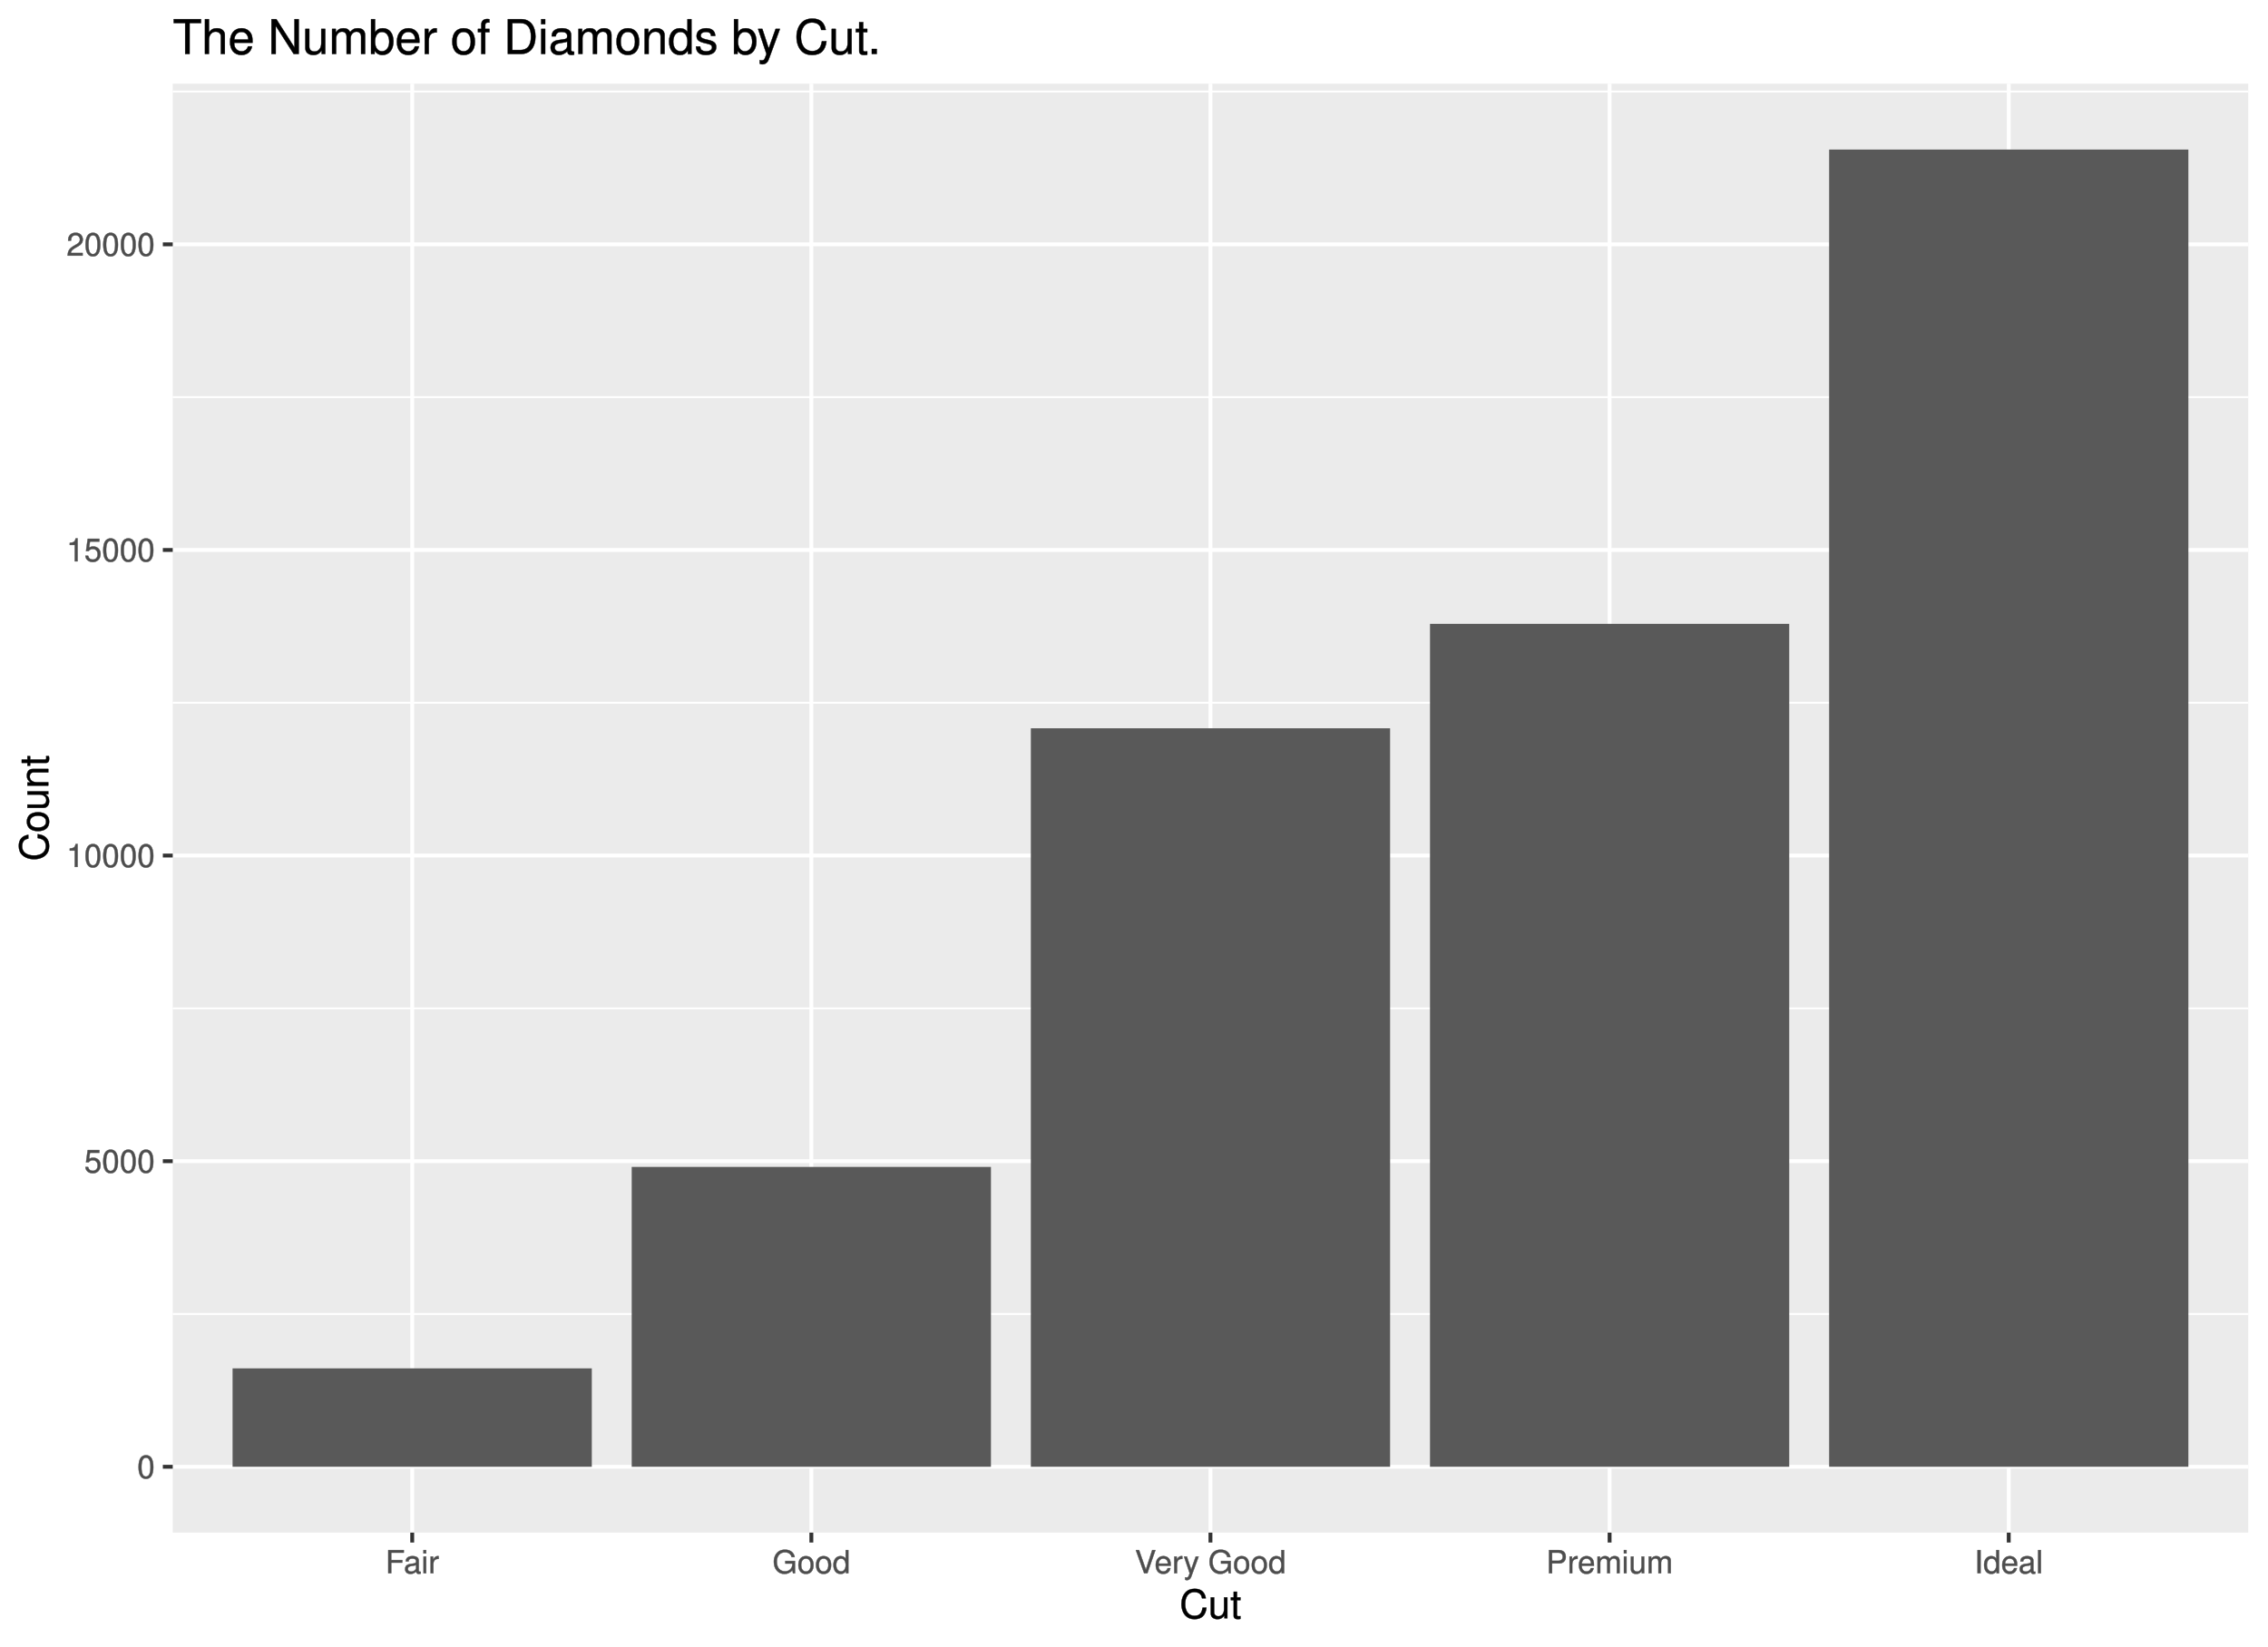
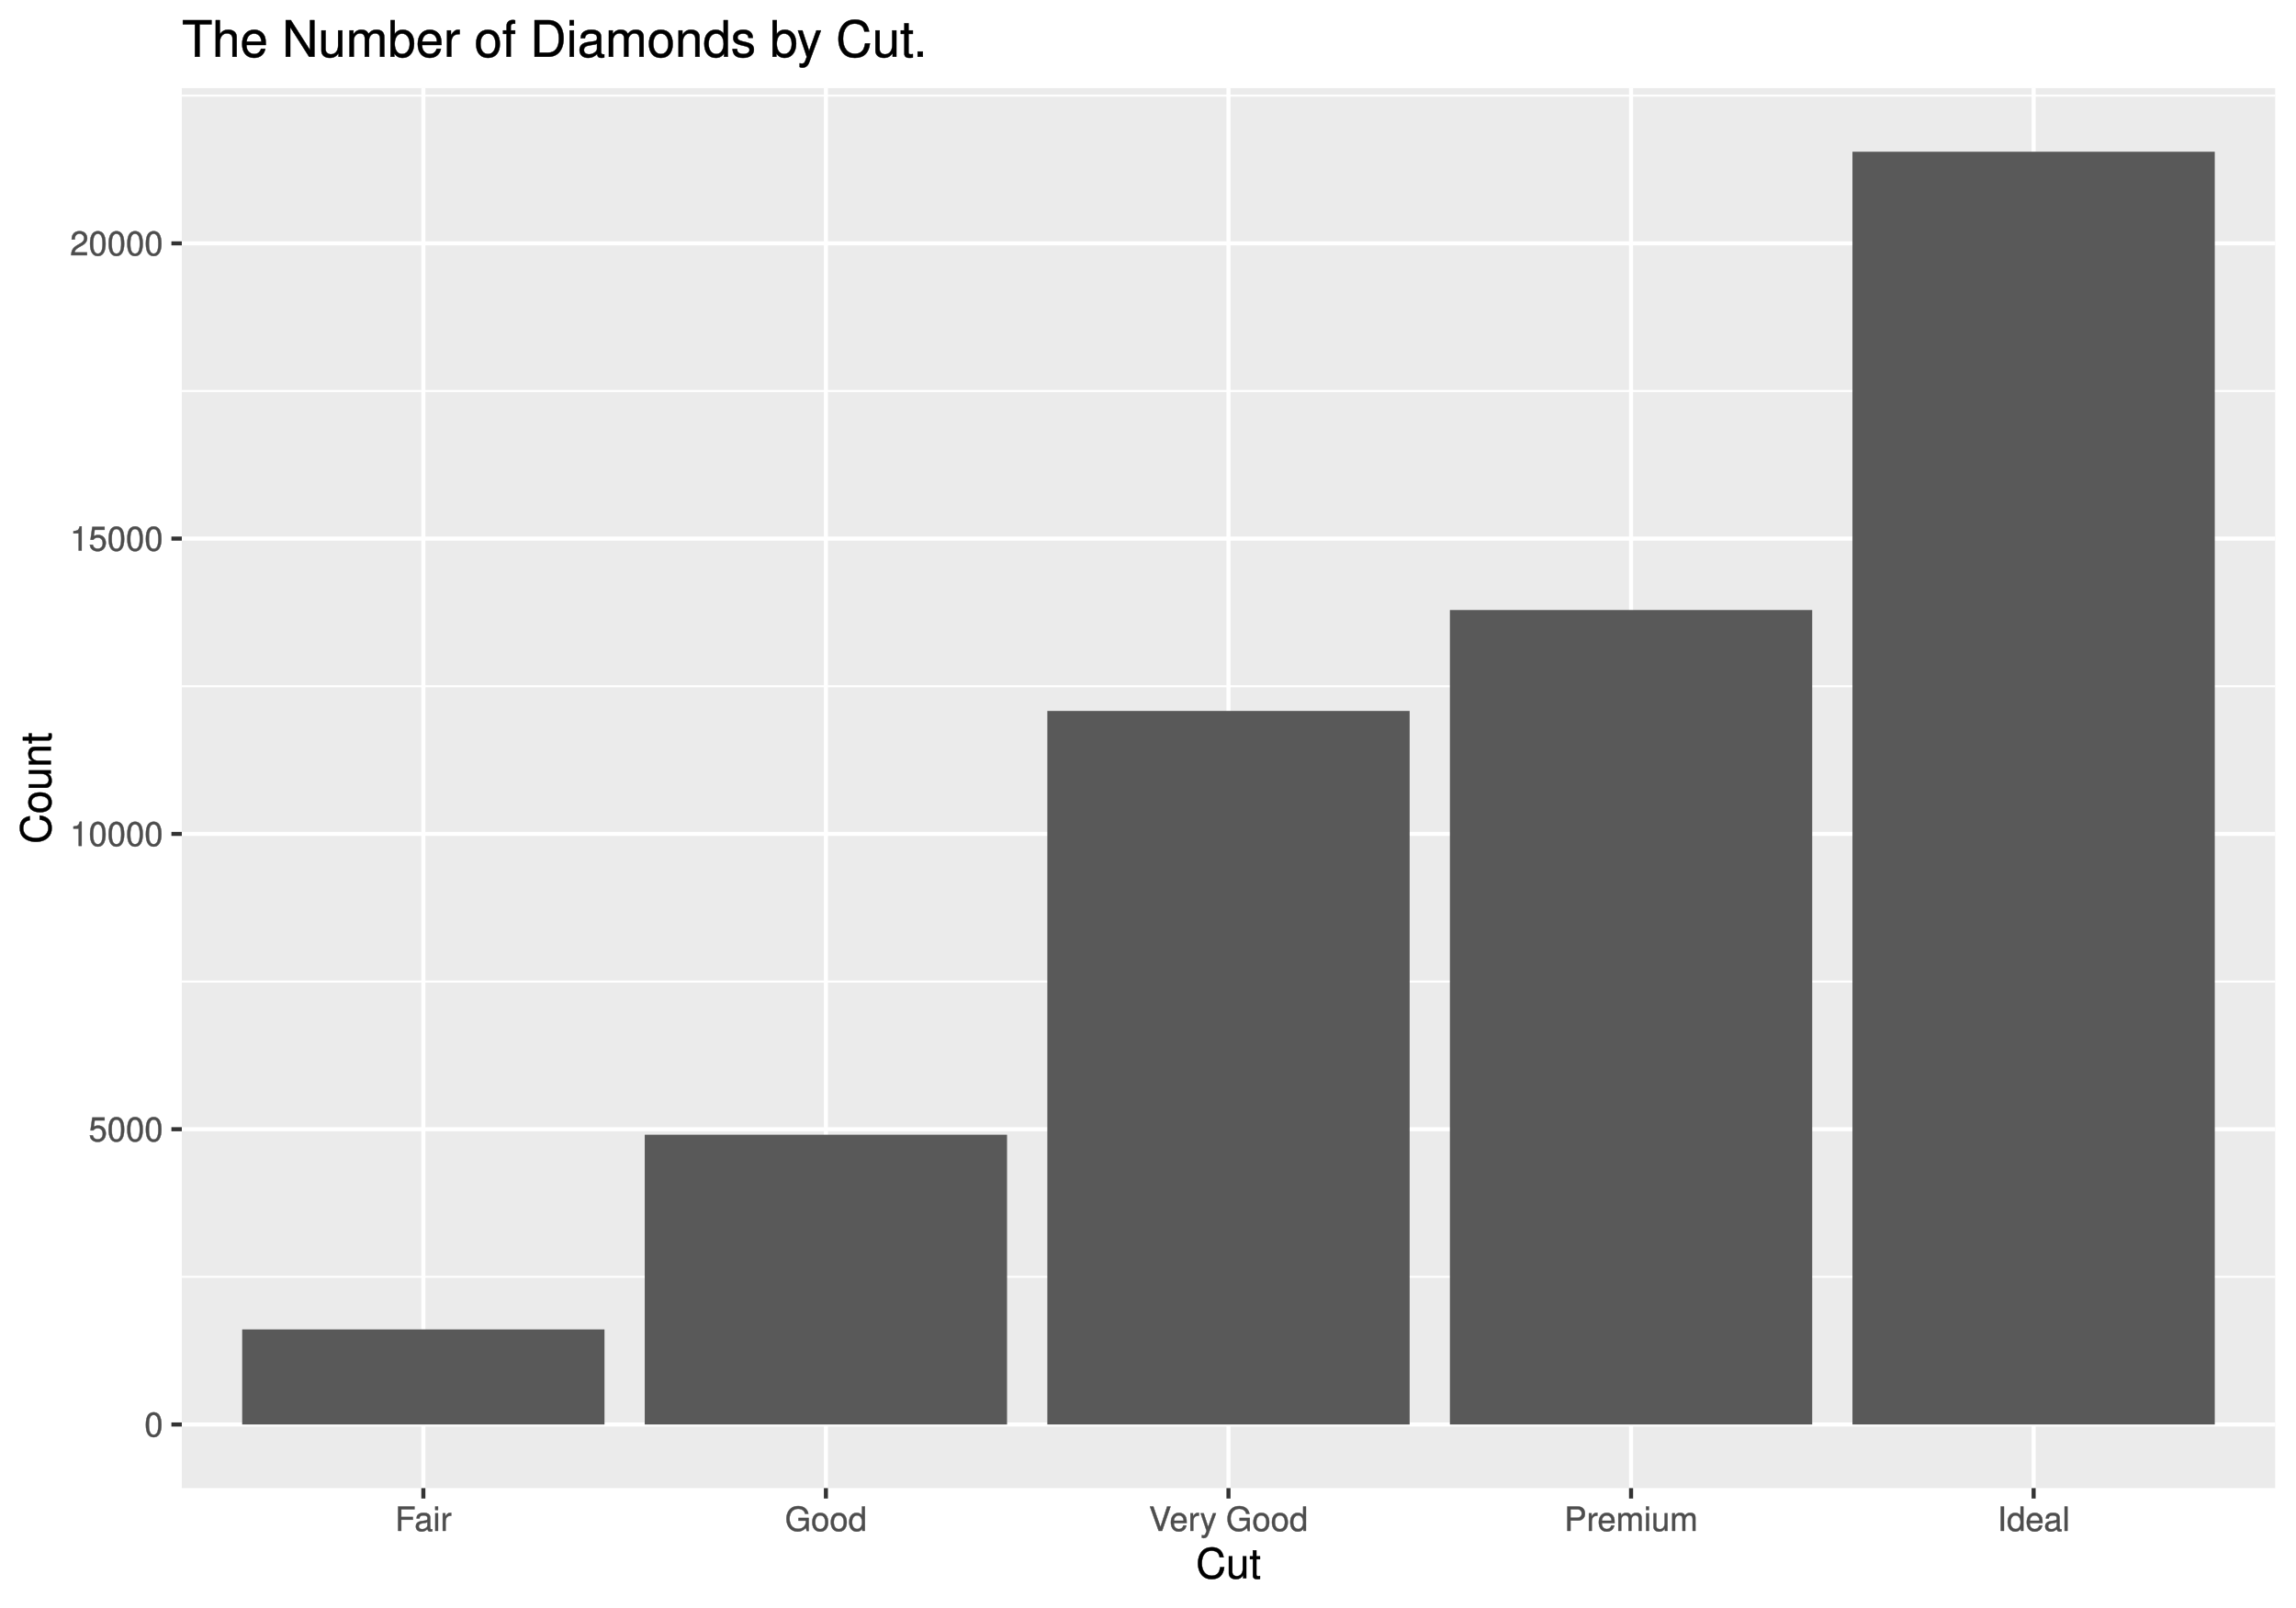
- <svg xmlns="http://www.w3.org/2000/svg" width="628px" height="456px" viewBox="0 0 628 456" version="1.1">
-   <g transform="translate(0, 456) scale(1, -1)">
+ <svg xmlns="http://www.w3.org/2000/svg" width="604px" height="423px" viewBox="0 0 604 423" version="1.1">
+   <g transform="translate(0, 423) scale(1, -1)">
    <g id="gridSVG" fill="rgb(255,255,255)" stroke="rgb(0,0,0)" stroke-dasharray="none" stroke-width="0.75" font-size="12" font-family="Helvetica, Arial, FreeSans, Liberation Sans, Nimbus Sans L, sans-serif" opacity="1" stroke-linecap="round" stroke-linejoin="round" stroke-miterlimit="10" stroke-opacity="1" fill-opacity="1" font-weight="normal" font-style="normal">
      <g id="layout.1">
        <g id="layout.2">
          <defs>
            <clipPath id="layout::background.1-9-12-1.1.clipPath">
-               <rect x="0" y="0" width="628" height="456" fill="none" stroke="none" />
+               <rect x="0" y="0" width="604" height="423" fill="none" stroke="none" />
            </clipPath>
          </defs>
          <g id="layout::background.1-9-12-1.1" clip-path="url(#layout::background.1-9-12-1.1.clipPath)">
            <g id="background.1-9-12-1.1">
-               <g id="plot.background..rect.50.1">
-                 <rect id="plot.background..rect.50.1.1" x="0" y="0" width="628" height="456" transform="" stroke-width="1.07" stroke="rgb(255,255,255)" fill="rgb(255,255,255)" stroke-dasharray="none" stroke-opacity="1" fill-opacity="1" />
+               <g id="plot.background..rect.126.1">
+                 <rect id="plot.background..rect.126.1.1" x="0" y="0" width="604" height="423" transform="" stroke-width="1.07" stroke="rgb(255,255,255)" fill="rgb(255,255,255)" stroke-dasharray="none" stroke-opacity="1" fill-opacity="1" />
              </g>
            </g>
          </g>
          <defs>
            <clipPath id="layout::panel.7-5-7-5.1.clipPath">
-               <rect x="47.83" y="31.5" width="574.69" height="401.33" fill="none" stroke="none" />
+               <rect x="47.83" y="31.5" width="550.69" height="368.33" fill="none" stroke="none" />
            </clipPath>
          </defs>
          <g id="layout::panel.7-5-7-5.1" clip-path="url(#layout::panel.7-5-7-5.1.clipPath)">
            <g id="panel.7-5-7-5.1">
-               <g id="panel-1.gTree.25.1">
-                 <g id="grill.gTree.23.1">
-                   <g id="panel.background..rect.16.1">
-                     <rect id="panel.background..rect.16.1.1" x="47.83" y="31.5" width="574.69" height="401.33" transform="" stroke-width="1.07" stroke="none" fill="rgb(235,235,235)" stroke-dasharray="none" stroke-opacity="0" fill-opacity="1" />
-                   </g>
-                   <g id="panel.grid.minor.y..polyline.18.1">
-                     <polyline id="panel.grid.minor.y..polyline.18.1.1" points="47.83,92.06 622.52,92.06" stroke="rgb(255,255,255)" fill="none" stroke-width="0.53" stroke-dasharray="none" stroke-linecap="butt" stroke-opacity="1" fill-opacity="1" />
-                     <polyline id="panel.grid.minor.y..polyline.18.1.2" points="47.83,176.71 622.52,176.71" stroke="rgb(255,255,255)" fill="none" stroke-width="0.53" stroke-dasharray="none" stroke-linecap="butt" stroke-opacity="1" fill-opacity="1" />
-                     <polyline id="panel.grid.minor.y..polyline.18.1.3" points="47.83,261.35 622.52,261.35" stroke="rgb(255,255,255)" fill="none" stroke-width="0.53" stroke-dasharray="none" stroke-linecap="butt" stroke-opacity="1" fill-opacity="1" />
-                     <polyline id="panel.grid.minor.y..polyline.18.1.4" points="47.83,346 622.52,346" stroke="rgb(255,255,255)" fill="none" stroke-width="0.53" stroke-dasharray="none" stroke-linecap="butt" stroke-opacity="1" fill-opacity="1" />
-                     <polyline id="panel.grid.minor.y..polyline.18.1.5" points="47.83,430.65 622.52,430.65" stroke="rgb(255,255,255)" fill="none" stroke-width="0.53" stroke-dasharray="none" stroke-linecap="butt" stroke-opacity="1" fill-opacity="1" />
-                   </g>
-                   <g id="panel.grid.major.y..polyline.20.1">
-                     <polyline id="panel.grid.major.y..polyline.20.1.1" points="47.83,49.74 622.52,49.74" stroke="rgb(255,255,255)" fill="none" stroke-width="1.07" stroke-dasharray="none" stroke-linecap="butt" stroke-opacity="1" fill-opacity="1" />
-                     <polyline id="panel.grid.major.y..polyline.20.1.2" points="47.83,134.38 622.52,134.38" stroke="rgb(255,255,255)" fill="none" stroke-width="1.07" stroke-dasharray="none" stroke-linecap="butt" stroke-opacity="1" fill-opacity="1" />
-                     <polyline id="panel.grid.major.y..polyline.20.1.3" points="47.83,219.03 622.52,219.03" stroke="rgb(255,255,255)" fill="none" stroke-width="1.07" stroke-dasharray="none" stroke-linecap="butt" stroke-opacity="1" fill-opacity="1" />
-                     <polyline id="panel.grid.major.y..polyline.20.1.4" points="47.83,303.68 622.52,303.68" stroke="rgb(255,255,255)" fill="none" stroke-width="1.07" stroke-dasharray="none" stroke-linecap="butt" stroke-opacity="1" fill-opacity="1" />
-                     <polyline id="panel.grid.major.y..polyline.20.1.5" points="47.83,388.32 622.52,388.32" stroke="rgb(255,255,255)" fill="none" stroke-width="1.07" stroke-dasharray="none" stroke-linecap="butt" stroke-opacity="1" fill-opacity="1" />
-                   </g>
-                   <g id="panel.grid.major.x..polyline.22.1">
-                     <polyline id="panel.grid.major.x..polyline.22.1.1" points="114.14,31.5 114.14,432.82" stroke="rgb(255,255,255)" fill="none" stroke-width="1.07" stroke-dasharray="none" stroke-linecap="butt" stroke-opacity="1" fill-opacity="1" />
-                     <polyline id="panel.grid.major.x..polyline.22.1.2" points="224.66,31.5 224.66,432.82" stroke="rgb(255,255,255)" fill="none" stroke-width="1.07" stroke-dasharray="none" stroke-linecap="butt" stroke-opacity="1" fill-opacity="1" />
-                     <polyline id="panel.grid.major.x..polyline.22.1.3" points="335.17,31.5 335.17,432.82" stroke="rgb(255,255,255)" fill="none" stroke-width="1.07" stroke-dasharray="none" stroke-linecap="butt" stroke-opacity="1" fill-opacity="1" />
-                     <polyline id="panel.grid.major.x..polyline.22.1.4" points="445.69,31.5 445.69,432.82" stroke="rgb(255,255,255)" fill="none" stroke-width="1.07" stroke-dasharray="none" stroke-linecap="butt" stroke-opacity="1" fill-opacity="1" />
-                     <polyline id="panel.grid.major.x..polyline.22.1.5" points="556.21,31.5 556.21,432.82" stroke="rgb(255,255,255)" fill="none" stroke-width="1.07" stroke-dasharray="none" stroke-linecap="butt" stroke-opacity="1" fill-opacity="1" />
-                   </g>
-                 </g>
-                 <g id="geom_rect.rect.12.1">
-                   <rect id="geom_rect.rect.12.1.1" x="64.4" y="49.74" width="99.47" height="27.26" transform="" stroke="none" fill="rgb(89,89,89)" stroke-width="1.07" stroke-dasharray="none" stroke-linejoin="miter" stroke-linecap="butt" stroke-opacity="0" fill-opacity="1" />
-                   <rect id="geom_rect.rect.12.1.2" x="174.92" y="49.74" width="99.47" height="83.05" transform="" stroke="none" fill="rgb(89,89,89)" stroke-width="1.07" stroke-dasharray="none" stroke-linejoin="miter" stroke-linecap="butt" stroke-opacity="0" fill-opacity="1" />
-                   <rect id="geom_rect.rect.12.1.3" x="285.44" y="49.74" width="99.47" height="204.54" transform="" stroke="none" fill="rgb(89,89,89)" stroke-width="1.07" stroke-dasharray="none" stroke-linejoin="miter" stroke-linecap="butt" stroke-opacity="0" fill-opacity="1" />
-                   <rect id="geom_rect.rect.12.1.4" x="395.96" y="49.74" width="99.47" height="233.47" transform="" stroke="none" fill="rgb(89,89,89)" stroke-width="1.07" stroke-dasharray="none" stroke-linejoin="miter" stroke-linecap="butt" stroke-opacity="0" fill-opacity="1" />
-                   <rect id="geom_rect.rect.12.1.5" x="506.48" y="49.74" width="99.47" height="364.84" transform="" stroke="none" fill="rgb(89,89,89)" stroke-width="1.07" stroke-dasharray="none" stroke-linejoin="miter" stroke-linecap="butt" stroke-opacity="0" fill-opacity="1" />
+               <g id="panel-1.gTree.104.1">
+                 <g id="grill.gTree.102.1">
+                   <g id="panel.background..rect.95.1">
+                     <rect id="panel.background..rect.95.1.1" x="47.83" y="31.5" width="550.69" height="368.33" transform="" stroke-width="1.07" stroke="none" fill="rgb(235,235,235)" stroke-dasharray="none" stroke-opacity="0" fill-opacity="1" />
+                   </g>
+                   <g id="panel.grid.minor.y..polyline.97.1">
+                     <polyline id="panel.grid.minor.y..polyline.97.1.1" points="47.83,87.08 598.52,87.08" stroke="rgb(255,255,255)" fill="none" stroke-width="0.53" stroke-dasharray="none" stroke-linecap="butt" stroke-opacity="1" fill-opacity="1" />
+                     <polyline id="panel.grid.minor.y..polyline.97.1.2" points="47.83,164.77 598.52,164.77" stroke="rgb(255,255,255)" fill="none" stroke-width="0.53" stroke-dasharray="none" stroke-linecap="butt" stroke-opacity="1" fill-opacity="1" />
+                     <polyline id="panel.grid.minor.y..polyline.97.1.3" points="47.83,242.45 598.52,242.45" stroke="rgb(255,255,255)" fill="none" stroke-width="0.53" stroke-dasharray="none" stroke-linecap="butt" stroke-opacity="1" fill-opacity="1" />
+                     <polyline id="panel.grid.minor.y..polyline.97.1.4" points="47.83,320.14 598.52,320.14" stroke="rgb(255,255,255)" fill="none" stroke-width="0.53" stroke-dasharray="none" stroke-linecap="butt" stroke-opacity="1" fill-opacity="1" />
+                     <polyline id="panel.grid.minor.y..polyline.97.1.5" points="47.83,397.83 598.52,397.83" stroke="rgb(255,255,255)" fill="none" stroke-width="0.53" stroke-dasharray="none" stroke-linecap="butt" stroke-opacity="1" fill-opacity="1" />
+                   </g>
+                   <g id="panel.grid.major.y..polyline.99.1">
+                     <polyline id="panel.grid.major.y..polyline.99.1.1" points="47.83,48.24 598.52,48.24" stroke="rgb(255,255,255)" fill="none" stroke-width="1.07" stroke-dasharray="none" stroke-linecap="butt" stroke-opacity="1" fill-opacity="1" />
+                     <polyline id="panel.grid.major.y..polyline.99.1.2" points="47.83,125.92 598.52,125.92" stroke="rgb(255,255,255)" fill="none" stroke-width="1.07" stroke-dasharray="none" stroke-linecap="butt" stroke-opacity="1" fill-opacity="1" />
+                     <polyline id="panel.grid.major.y..polyline.99.1.3" points="47.83,203.61 598.52,203.61" stroke="rgb(255,255,255)" fill="none" stroke-width="1.07" stroke-dasharray="none" stroke-linecap="butt" stroke-opacity="1" fill-opacity="1" />
+                     <polyline id="panel.grid.major.y..polyline.99.1.4" points="47.83,281.3 598.52,281.3" stroke="rgb(255,255,255)" fill="none" stroke-width="1.07" stroke-dasharray="none" stroke-linecap="butt" stroke-opacity="1" fill-opacity="1" />
+                     <polyline id="panel.grid.major.y..polyline.99.1.5" points="47.83,358.98 598.52,358.98" stroke="rgb(255,255,255)" fill="none" stroke-width="1.07" stroke-dasharray="none" stroke-linecap="butt" stroke-opacity="1" fill-opacity="1" />
+                   </g>
+                   <g id="panel.grid.major.x..polyline.101.1">
+                     <polyline id="panel.grid.major.x..polyline.101.1.1" points="111.37,31.5 111.37,399.82" stroke="rgb(255,255,255)" fill="none" stroke-width="1.07" stroke-dasharray="none" stroke-linecap="butt" stroke-opacity="1" fill-opacity="1" />
+                     <polyline id="panel.grid.major.x..polyline.101.1.2" points="217.27,31.5 217.27,399.82" stroke="rgb(255,255,255)" fill="none" stroke-width="1.07" stroke-dasharray="none" stroke-linecap="butt" stroke-opacity="1" fill-opacity="1" />
+                     <polyline id="panel.grid.major.x..polyline.101.1.3" points="323.17,31.5 323.17,399.82" stroke="rgb(255,255,255)" fill="none" stroke-width="1.07" stroke-dasharray="none" stroke-linecap="butt" stroke-opacity="1" fill-opacity="1" />
+                     <polyline id="panel.grid.major.x..polyline.101.1.4" points="429.08,31.5 429.08,399.82" stroke="rgb(255,255,255)" fill="none" stroke-width="1.07" stroke-dasharray="none" stroke-linecap="butt" stroke-opacity="1" fill-opacity="1" />
+                     <polyline id="panel.grid.major.x..polyline.101.1.5" points="534.98,31.5 534.98,399.82" stroke="rgb(255,255,255)" fill="none" stroke-width="1.07" stroke-dasharray="none" stroke-linecap="butt" stroke-opacity="1" fill-opacity="1" />
+                   </g>
+                 </g>
+                 <g id="geom_rect.rect.91.1">
+                   <rect id="geom_rect.rect.91.1.1" x="63.71" y="48.24" width="95.31" height="25.01" transform="" stroke="none" fill="rgb(89,89,89)" stroke-width="1.07" stroke-dasharray="none" stroke-linejoin="miter" stroke-linecap="butt" stroke-opacity="0" fill-opacity="1" />
+                   <rect id="geom_rect.rect.91.1.2" x="169.61" y="48.24" width="95.31" height="76.23" transform="" stroke="none" fill="rgb(89,89,89)" stroke-width="1.07" stroke-dasharray="none" stroke-linejoin="miter" stroke-linecap="butt" stroke-opacity="0" fill-opacity="1" />
+                   <rect id="geom_rect.rect.91.1.3" x="275.52" y="48.24" width="95.31" height="187.72" transform="" stroke="none" fill="rgb(89,89,89)" stroke-width="1.07" stroke-dasharray="none" stroke-linejoin="miter" stroke-linecap="butt" stroke-opacity="0" fill-opacity="1" />
+                   <rect id="geom_rect.rect.91.1.4" x="381.42" y="48.24" width="95.31" height="214.27" transform="" stroke="none" fill="rgb(89,89,89)" stroke-width="1.07" stroke-dasharray="none" stroke-linejoin="miter" stroke-linecap="butt" stroke-opacity="0" fill-opacity="1" />
+                   <rect id="geom_rect.rect.91.1.5" x="487.32" y="48.24" width="95.31" height="334.84" transform="" stroke="none" fill="rgb(89,89,89)" stroke-width="1.07" stroke-dasharray="none" stroke-linejoin="miter" stroke-linecap="butt" stroke-opacity="0" fill-opacity="1" />
                </g>
              </g>
            </g>
          </g>
          <g id="layout::spacer.8-6-8-6.1">
            <g id="spacer.8-6-8-6.1" />
          </g>
          <g id="layout::spacer.8-4-8-4.1">
            <g id="spacer.8-4-8-4.1" />
          </g>
          <g id="layout::spacer.6-6-6-6.1">
            <g id="spacer.6-6-6-6.1" />
          </g>
          <g id="layout::spacer.6-4-6-4.1">
            <g id="spacer.6-4-6-4.1" />
          </g>
          <g id="layout::axis-t.6-5-6-5.1">
            <g id="axis-t.6-5-6-5.1" />
          </g>
          <g id="layout::axis-l.7-4-7-4.1">
            <g id="axis-l.7-4-7-4.1">
-               <g id="layout::axis-l.7-4-7-4::GRID.VP.6.1">
-                 <g id="GRID.absoluteGrob.34.1">
-                   <g id="layout::axis-l.7-4-7-4::GRID.VP.6::axis.1">
+               <g id="layout::axis-l.7-4-7-4::GRID.VP.28.1">
+                 <g id="GRID.absoluteGrob.112.1">
+                   <g id="layout::axis-l.7-4-7-4::GRID.VP.28::axis.1">
                    <g id="axis.1">
-                       <g id="layout::axis-l.7-4-7-4::GRID.VP.6::axis::axis.1-1-1-1.1">
+                       <g id="layout::axis-l.7-4-7-4::GRID.VP.28::axis::axis.1-1-1-1.1">
                        <g id="axis.1-1-1-1.1">
-                           <g id="layout::axis-l.7-4-7-4::GRID.VP.6::axis::axis.1-1-1-1::GRID.VP.4.1" font-size="8.8" stroke="rgb(77,77,77)" font-family="Helvetica, Arial, FreeSans, Liberation Sans, Nimbus Sans L, sans-serif" stroke-opacity="1" font-weight="normal" font-style="normal">
-                             <g id="layout::axis-l.7-4-7-4::GRID.VP.6::axis::axis.1-1-1-1::GRID.VP.4::GRID.VP.5.1">
-                               <g id="GRID.titleGrob.32.1">
-                                 <g id="GRID.text.31.1">
-                                   <g id="GRID.text.31.1.1" transform="translate(42.89, 49.74)" stroke-width="0.1">
-                                     <g id="GRID.text.31.1.1.scale" transform="scale(1, -1)">
-                                       <text x="0" y="0" id="GRID.text.31.1.1.text" text-anchor="end" font-size="8.8" stroke="rgb(77,77,77)" font-family="Helvetica, Arial, FreeSans, Liberation Sans, Nimbus Sans L, sans-serif" fill="rgb(77,77,77)" stroke-opacity="1" fill-opacity="1" font-weight="normal" font-style="normal">
-                                         <tspan id="GRID.text.31.1.1.tspan.1" dy="3.15" x="0">0</tspan>
-                                       </text>
-                                     </g>
-                                   </g>
-                                   <g id="GRID.text.31.1.2" transform="translate(42.89, 134.38)" stroke-width="0.1">
-                                     <g id="GRID.text.31.1.2.scale" transform="scale(1, -1)">
-                                       <text x="0" y="0" id="GRID.text.31.1.2.text" text-anchor="end" font-size="8.8" stroke="rgb(77,77,77)" font-family="Helvetica, Arial, FreeSans, Liberation Sans, Nimbus Sans L, sans-serif" fill="rgb(77,77,77)" stroke-opacity="1" fill-opacity="1" font-weight="normal" font-style="normal">
-                                         <tspan id="GRID.text.31.1.2.tspan.1" dy="3.15" x="0">5000</tspan>
-                                       </text>
-                                     </g>
-                                   </g>
-                                   <g id="GRID.text.31.1.3" transform="translate(42.89, 219.03)" stroke-width="0.1">
-                                     <g id="GRID.text.31.1.3.scale" transform="scale(1, -1)">
-                                       <text x="0" y="0" id="GRID.text.31.1.3.text" text-anchor="end" font-size="8.8" stroke="rgb(77,77,77)" font-family="Helvetica, Arial, FreeSans, Liberation Sans, Nimbus Sans L, sans-serif" fill="rgb(77,77,77)" stroke-opacity="1" fill-opacity="1" font-weight="normal" font-style="normal">
-                                         <tspan id="GRID.text.31.1.3.tspan.1" dy="3.15" x="0">10000</tspan>
-                                       </text>
-                                     </g>
-                                   </g>
-                                   <g id="GRID.text.31.1.4" transform="translate(42.89, 303.68)" stroke-width="0.1">
-                                     <g id="GRID.text.31.1.4.scale" transform="scale(1, -1)">
-                                       <text x="0" y="0" id="GRID.text.31.1.4.text" text-anchor="end" font-size="8.8" stroke="rgb(77,77,77)" font-family="Helvetica, Arial, FreeSans, Liberation Sans, Nimbus Sans L, sans-serif" fill="rgb(77,77,77)" stroke-opacity="1" fill-opacity="1" font-weight="normal" font-style="normal">
-                                         <tspan id="GRID.text.31.1.4.tspan.1" dy="3.15" x="0">15000</tspan>
-                                       </text>
-                                     </g>
-                                   </g>
-                                   <g id="GRID.text.31.1.5" transform="translate(42.89, 388.32)" stroke-width="0.1">
-                                     <g id="GRID.text.31.1.5.scale" transform="scale(1, -1)">
-                                       <text x="0" y="0" id="GRID.text.31.1.5.text" text-anchor="end" font-size="8.8" stroke="rgb(77,77,77)" font-family="Helvetica, Arial, FreeSans, Liberation Sans, Nimbus Sans L, sans-serif" fill="rgb(77,77,77)" stroke-opacity="1" fill-opacity="1" font-weight="normal" font-style="normal">
-                                         <tspan id="GRID.text.31.1.5.tspan.1" dy="3.15" x="0">20000</tspan>
+                           <g id="layout::axis-l.7-4-7-4::GRID.VP.28::axis::axis.1-1-1-1::GRID.VP.26.1" font-size="8.8" stroke="rgb(77,77,77)" font-family="Helvetica, Arial, FreeSans, Liberation Sans, Nimbus Sans L, sans-serif" stroke-opacity="1" font-weight="normal" font-style="normal">
+                             <g id="layout::axis-l.7-4-7-4::GRID.VP.28::axis::axis.1-1-1-1::GRID.VP.26::GRID.VP.27.1">
+                               <g id="GRID.titleGrob.110.1">
+                                 <g id="GRID.text.109.1">
+                                   <g id="GRID.text.109.1.1" transform="translate(42.89, 48.24)" stroke-width="0.1">
+                                     <g id="GRID.text.109.1.1.scale" transform="scale(1, -1)">
+                                       <text x="0" y="0" id="GRID.text.109.1.1.text" text-anchor="end" font-size="8.8" stroke="rgb(77,77,77)" font-family="Helvetica, Arial, FreeSans, Liberation Sans, Nimbus Sans L, sans-serif" fill="rgb(77,77,77)" stroke-opacity="1" fill-opacity="1" font-weight="normal" font-style="normal">
+                                         <tspan id="GRID.text.109.1.1.tspan.1" dy="3.15" x="0">0</tspan>
+                                       </text>
+                                     </g>
+                                   </g>
+                                   <g id="GRID.text.109.1.2" transform="translate(42.89, 125.92)" stroke-width="0.1">
+                                     <g id="GRID.text.109.1.2.scale" transform="scale(1, -1)">
+                                       <text x="0" y="0" id="GRID.text.109.1.2.text" text-anchor="end" font-size="8.8" stroke="rgb(77,77,77)" font-family="Helvetica, Arial, FreeSans, Liberation Sans, Nimbus Sans L, sans-serif" fill="rgb(77,77,77)" stroke-opacity="1" fill-opacity="1" font-weight="normal" font-style="normal">
+                                         <tspan id="GRID.text.109.1.2.tspan.1" dy="3.15" x="0">5000</tspan>
+                                       </text>
+                                     </g>
+                                   </g>
+                                   <g id="GRID.text.109.1.3" transform="translate(42.89, 203.61)" stroke-width="0.1">
+                                     <g id="GRID.text.109.1.3.scale" transform="scale(1, -1)">
+                                       <text x="0" y="0" id="GRID.text.109.1.3.text" text-anchor="end" font-size="8.8" stroke="rgb(77,77,77)" font-family="Helvetica, Arial, FreeSans, Liberation Sans, Nimbus Sans L, sans-serif" fill="rgb(77,77,77)" stroke-opacity="1" fill-opacity="1" font-weight="normal" font-style="normal">
+                                         <tspan id="GRID.text.109.1.3.tspan.1" dy="3.15" x="0">10000</tspan>
+                                       </text>
+                                     </g>
+                                   </g>
+                                   <g id="GRID.text.109.1.4" transform="translate(42.89, 281.3)" stroke-width="0.1">
+                                     <g id="GRID.text.109.1.4.scale" transform="scale(1, -1)">
+                                       <text x="0" y="0" id="GRID.text.109.1.4.text" text-anchor="end" font-size="8.8" stroke="rgb(77,77,77)" font-family="Helvetica, Arial, FreeSans, Liberation Sans, Nimbus Sans L, sans-serif" fill="rgb(77,77,77)" stroke-opacity="1" fill-opacity="1" font-weight="normal" font-style="normal">
+                                         <tspan id="GRID.text.109.1.4.tspan.1" dy="3.15" x="0">15000</tspan>
+                                       </text>
+                                     </g>
+                                   </g>
+                                   <g id="GRID.text.109.1.5" transform="translate(42.89, 358.98)" stroke-width="0.1">
+                                     <g id="GRID.text.109.1.5.scale" transform="scale(1, -1)">
+                                       <text x="0" y="0" id="GRID.text.109.1.5.text" text-anchor="end" font-size="8.8" stroke="rgb(77,77,77)" font-family="Helvetica, Arial, FreeSans, Liberation Sans, Nimbus Sans L, sans-serif" fill="rgb(77,77,77)" stroke-opacity="1" fill-opacity="1" font-weight="normal" font-style="normal">
+                                         <tspan id="GRID.text.109.1.5.tspan.1" dy="3.15" x="0">20000</tspan>
                                      </text>
                                    </g>
                                  </g>
                                </g>
                              </g>
                            </g>
                          </g>
                        </g>
                      </g>
-                       <g id="layout::axis-l.7-4-7-4::GRID.VP.6::axis::axis.1-2-1-2.1">
+                       <g id="layout::axis-l.7-4-7-4::GRID.VP.28::axis::axis.1-2-1-2.1">
                        <g id="axis.1-2-1-2.1">
-                           <g id="GRID.polyline.33.1">
-                             <polyline id="GRID.polyline.33.1.1" points="45.09,49.74 47.83,49.74" stroke="rgb(51,51,51)" fill="none" stroke-width="1.07" stroke-dasharray="none" stroke-linecap="butt" stroke-opacity="1" fill-opacity="1" />
-                             <polyline id="GRID.polyline.33.1.2" points="45.09,134.38 47.83,134.38" stroke="rgb(51,51,51)" fill="none" stroke-width="1.07" stroke-dasharray="none" stroke-linecap="butt" stroke-opacity="1" fill-opacity="1" />
-                             <polyline id="GRID.polyline.33.1.3" points="45.09,219.03 47.83,219.03" stroke="rgb(51,51,51)" fill="none" stroke-width="1.07" stroke-dasharray="none" stroke-linecap="butt" stroke-opacity="1" fill-opacity="1" />
-                             <polyline id="GRID.polyline.33.1.4" points="45.09,303.68 47.83,303.68" stroke="rgb(51,51,51)" fill="none" stroke-width="1.07" stroke-dasharray="none" stroke-linecap="butt" stroke-opacity="1" fill-opacity="1" />
-                             <polyline id="GRID.polyline.33.1.5" points="45.09,388.32 47.83,388.32" stroke="rgb(51,51,51)" fill="none" stroke-width="1.07" stroke-dasharray="none" stroke-linecap="butt" stroke-opacity="1" fill-opacity="1" />
+                           <g id="GRID.polyline.111.1">
+                             <polyline id="GRID.polyline.111.1.1" points="45.09,48.24 47.83,48.24" stroke="rgb(51,51,51)" fill="none" stroke-width="1.07" stroke-dasharray="none" stroke-linecap="butt" stroke-opacity="1" fill-opacity="1" />
+                             <polyline id="GRID.polyline.111.1.2" points="45.09,125.92 47.83,125.92" stroke="rgb(51,51,51)" fill="none" stroke-width="1.07" stroke-dasharray="none" stroke-linecap="butt" stroke-opacity="1" fill-opacity="1" />
+                             <polyline id="GRID.polyline.111.1.3" points="45.09,203.61 47.83,203.61" stroke="rgb(51,51,51)" fill="none" stroke-width="1.07" stroke-dasharray="none" stroke-linecap="butt" stroke-opacity="1" fill-opacity="1" />
+                             <polyline id="GRID.polyline.111.1.4" points="45.09,281.3 47.83,281.3" stroke="rgb(51,51,51)" fill="none" stroke-width="1.07" stroke-dasharray="none" stroke-linecap="butt" stroke-opacity="1" fill-opacity="1" />
+                             <polyline id="GRID.polyline.111.1.5" points="45.09,358.98 47.83,358.98" stroke="rgb(51,51,51)" fill="none" stroke-width="1.07" stroke-dasharray="none" stroke-linecap="butt" stroke-opacity="1" fill-opacity="1" />
                          </g>
                        </g>
                      </g>
                    </g>
                  </g>
                </g>
              </g>
            </g>
          </g>
          <g id="layout::axis-r.7-6-7-6.1">
            <g id="axis-r.7-6-7-6.1" />
          </g>
          <g id="layout::axis-b.8-5-8-5.1">
            <g id="axis-b.8-5-8-5.1">
-               <g id="layout::axis-b.8-5-8-5::GRID.VP.3.1">
-                 <g id="GRID.absoluteGrob.30.1">
-                   <g id="layout::axis-b.8-5-8-5::GRID.VP.3::axis.1">
+               <g id="layout::axis-b.8-5-8-5::GRID.VP.25.1">
+                 <g id="GRID.absoluteGrob.108.1">
+                   <g id="layout::axis-b.8-5-8-5::GRID.VP.25::axis.1">
                    <g id="axis.2">
-                       <g id="layout::axis-b.8-5-8-5::GRID.VP.3::axis::axis.1-1-1-1.1">
+                       <g id="layout::axis-b.8-5-8-5::GRID.VP.25::axis::axis.1-1-1-1.1">
                        <g id="axis.1-1-1-1.2">
-                           <g id="GRID.polyline.29.1">
-                             <polyline id="GRID.polyline.29.1.1" points="114.14,28.76 114.14,31.5" stroke="rgb(51,51,51)" fill="none" stroke-width="1.07" stroke-dasharray="none" stroke-linecap="butt" stroke-opacity="1" fill-opacity="1" />
-                             <polyline id="GRID.polyline.29.1.2" points="224.66,28.76 224.66,31.5" stroke="rgb(51,51,51)" fill="none" stroke-width="1.07" stroke-dasharray="none" stroke-linecap="butt" stroke-opacity="1" fill-opacity="1" />
-                             <polyline id="GRID.polyline.29.1.3" points="335.17,28.76 335.17,31.5" stroke="rgb(51,51,51)" fill="none" stroke-width="1.07" stroke-dasharray="none" stroke-linecap="butt" stroke-opacity="1" fill-opacity="1" />
-                             <polyline id="GRID.polyline.29.1.4" points="445.69,28.76 445.69,31.5" stroke="rgb(51,51,51)" fill="none" stroke-width="1.07" stroke-dasharray="none" stroke-linecap="butt" stroke-opacity="1" fill-opacity="1" />
-                             <polyline id="GRID.polyline.29.1.5" points="556.21,28.76 556.21,31.5" stroke="rgb(51,51,51)" fill="none" stroke-width="1.07" stroke-dasharray="none" stroke-linecap="butt" stroke-opacity="1" fill-opacity="1" />
-                           </g>
-                         </g>
-                       </g>
-                       <g id="layout::axis-b.8-5-8-5::GRID.VP.3::axis::axis.2-1-2-1.1">
+                           <g id="GRID.polyline.107.1">
+                             <polyline id="GRID.polyline.107.1.1" points="111.37,28.76 111.37,31.5" stroke="rgb(51,51,51)" fill="none" stroke-width="1.07" stroke-dasharray="none" stroke-linecap="butt" stroke-opacity="1" fill-opacity="1" />
+                             <polyline id="GRID.polyline.107.1.2" points="217.27,28.76 217.27,31.5" stroke="rgb(51,51,51)" fill="none" stroke-width="1.07" stroke-dasharray="none" stroke-linecap="butt" stroke-opacity="1" fill-opacity="1" />
+                             <polyline id="GRID.polyline.107.1.3" points="323.17,28.76 323.17,31.5" stroke="rgb(51,51,51)" fill="none" stroke-width="1.07" stroke-dasharray="none" stroke-linecap="butt" stroke-opacity="1" fill-opacity="1" />
+                             <polyline id="GRID.polyline.107.1.4" points="429.08,28.76 429.08,31.5" stroke="rgb(51,51,51)" fill="none" stroke-width="1.07" stroke-dasharray="none" stroke-linecap="butt" stroke-opacity="1" fill-opacity="1" />
+                             <polyline id="GRID.polyline.107.1.5" points="534.98,28.76 534.98,31.5" stroke="rgb(51,51,51)" fill="none" stroke-width="1.07" stroke-dasharray="none" stroke-linecap="butt" stroke-opacity="1" fill-opacity="1" />
+                           </g>
+                         </g>
+                       </g>
+                       <g id="layout::axis-b.8-5-8-5::GRID.VP.25::axis::axis.2-1-2-1.1">
                        <g id="axis.2-1-2-1.1">
-                           <g id="layout::axis-b.8-5-8-5::GRID.VP.3::axis::axis.2-1-2-1::GRID.VP.1.1" font-size="8.8" stroke="rgb(77,77,77)" font-family="Helvetica, Arial, FreeSans, Liberation Sans, Nimbus Sans L, sans-serif" stroke-opacity="1" font-weight="normal" font-style="normal">
-                             <g id="layout::axis-b.8-5-8-5::GRID.VP.3::axis::axis.2-1-2-1::GRID.VP.1::GRID.VP.2.1">
-                               <g id="GRID.titleGrob.28.1">
-                                 <g id="GRID.text.26.1">
-                                   <g id="GRID.text.26.1.1" transform="translate(114.14, 26.56)" stroke-width="0.1">
-                                     <g id="GRID.text.26.1.1.scale" transform="scale(1, -1)">
-                                       <text x="0" y="0" id="GRID.text.26.1.1.text" text-anchor="middle" font-size="8.8" stroke="rgb(77,77,77)" font-family="Helvetica, Arial, FreeSans, Liberation Sans, Nimbus Sans L, sans-serif" fill="rgb(77,77,77)" stroke-opacity="1" fill-opacity="1" font-weight="normal" font-style="normal">
-                                         <tspan id="GRID.text.26.1.1.tspan.1" dy="6.3" x="0">Fair</tspan>
-                                       </text>
-                                     </g>
-                                   </g>
-                                   <g id="GRID.text.26.1.2" transform="translate(224.66, 26.56)" stroke-width="0.1">
-                                     <g id="GRID.text.26.1.2.scale" transform="scale(1, -1)">
-                                       <text x="0" y="0" id="GRID.text.26.1.2.text" text-anchor="middle" font-size="8.8" stroke="rgb(77,77,77)" font-family="Helvetica, Arial, FreeSans, Liberation Sans, Nimbus Sans L, sans-serif" fill="rgb(77,77,77)" stroke-opacity="1" fill-opacity="1" font-weight="normal" font-style="normal">
-                                         <tspan id="GRID.text.26.1.2.tspan.1" dy="6.3" x="0">Good</tspan>
-                                       </text>
-                                     </g>
-                                   </g>
-                                   <g id="GRID.text.26.1.3" transform="translate(335.17, 26.56)" stroke-width="0.1">
-                                     <g id="GRID.text.26.1.3.scale" transform="scale(1, -1)">
-                                       <text x="0" y="0" id="GRID.text.26.1.3.text" text-anchor="middle" font-size="8.8" stroke="rgb(77,77,77)" font-family="Helvetica, Arial, FreeSans, Liberation Sans, Nimbus Sans L, sans-serif" fill="rgb(77,77,77)" stroke-opacity="1" fill-opacity="1" font-weight="normal" font-style="normal">
-                                         <tspan id="GRID.text.26.1.3.tspan.1" dy="6.3" x="0">Very
-                                           Good</tspan>
-                                       </text>
-                                     </g>
-                                   </g>
-                                   <g id="GRID.text.26.1.4" transform="translate(445.69, 26.56)" stroke-width="0.1">
-                                     <g id="GRID.text.26.1.4.scale" transform="scale(1, -1)">
-                                       <text x="0" y="0" id="GRID.text.26.1.4.text" text-anchor="middle" font-size="8.8" stroke="rgb(77,77,77)" font-family="Helvetica, Arial, FreeSans, Liberation Sans, Nimbus Sans L, sans-serif" fill="rgb(77,77,77)" stroke-opacity="1" fill-opacity="1" font-weight="normal" font-style="normal">
-                                         <tspan id="GRID.text.26.1.4.tspan.1" dy="6.3" x="0">Premium</tspan>
-                                       </text>
-                                     </g>
-                                   </g>
-                                   <g id="GRID.text.26.1.5" transform="translate(556.21, 26.56)" stroke-width="0.1">
-                                     <g id="GRID.text.26.1.5.scale" transform="scale(1, -1)">
-                                       <text x="0" y="0" id="GRID.text.26.1.5.text" text-anchor="middle" font-size="8.8" stroke="rgb(77,77,77)" font-family="Helvetica, Arial, FreeSans, Liberation Sans, Nimbus Sans L, sans-serif" fill="rgb(77,77,77)" stroke-opacity="1" fill-opacity="1" font-weight="normal" font-style="normal">
-                                         <tspan id="GRID.text.26.1.5.tspan.1" dy="6.3" x="0">Ideal</tspan>
+                           <g id="layout::axis-b.8-5-8-5::GRID.VP.25::axis::axis.2-1-2-1::GRID.VP.23.1" font-size="8.8" stroke="rgb(77,77,77)" font-family="Helvetica, Arial, FreeSans, Liberation Sans, Nimbus Sans L, sans-serif" stroke-opacity="1" font-weight="normal" font-style="normal">
+                             <g id="layout::axis-b.8-5-8-5::GRID.VP.25::axis::axis.2-1-2-1::GRID.VP.23::GRID.VP.24.1">
+                               <g id="GRID.titleGrob.106.1">
+                                 <g id="GRID.text.105.1">
+                                   <g id="GRID.text.105.1.1" transform="translate(111.37, 26.56)" stroke-width="0.1">
+                                     <g id="GRID.text.105.1.1.scale" transform="scale(1, -1)">
+                                       <text x="0" y="0" id="GRID.text.105.1.1.text" text-anchor="middle" font-size="8.8" stroke="rgb(77,77,77)" font-family="Helvetica, Arial, FreeSans, Liberation Sans, Nimbus Sans L, sans-serif" fill="rgb(77,77,77)" stroke-opacity="1" fill-opacity="1" font-weight="normal" font-style="normal">
+                                         <tspan id="GRID.text.105.1.1.tspan.1" dy="6.3" x="0">Fair</tspan>
+                                       </text>
+                                     </g>
+                                   </g>
+                                   <g id="GRID.text.105.1.2" transform="translate(217.27, 26.56)" stroke-width="0.1">
+                                     <g id="GRID.text.105.1.2.scale" transform="scale(1, -1)">
+                                       <text x="0" y="0" id="GRID.text.105.1.2.text" text-anchor="middle" font-size="8.8" stroke="rgb(77,77,77)" font-family="Helvetica, Arial, FreeSans, Liberation Sans, Nimbus Sans L, sans-serif" fill="rgb(77,77,77)" stroke-opacity="1" fill-opacity="1" font-weight="normal" font-style="normal">
+                                         <tspan id="GRID.text.105.1.2.tspan.1" dy="6.3" x="0">Good</tspan>
+                                       </text>
+                                     </g>
+                                   </g>
+                                   <g id="GRID.text.105.1.3" transform="translate(323.17, 26.56)" stroke-width="0.1">
+                                     <g id="GRID.text.105.1.3.scale" transform="scale(1, -1)">
+                                       <text x="0" y="0" id="GRID.text.105.1.3.text" text-anchor="middle" font-size="8.8" stroke="rgb(77,77,77)" font-family="Helvetica, Arial, FreeSans, Liberation Sans, Nimbus Sans L, sans-serif" fill="rgb(77,77,77)" stroke-opacity="1" fill-opacity="1" font-weight="normal" font-style="normal">
+                                         <tspan id="GRID.text.105.1.3.tspan.1" dy="6.3" x="0">Very Good</tspan>
+                                       </text>
+                                     </g>
+                                   </g>
+                                   <g id="GRID.text.105.1.4" transform="translate(429.08, 26.56)" stroke-width="0.1">
+                                     <g id="GRID.text.105.1.4.scale" transform="scale(1, -1)">
+                                       <text x="0" y="0" id="GRID.text.105.1.4.text" text-anchor="middle" font-size="8.8" stroke="rgb(77,77,77)" font-family="Helvetica, Arial, FreeSans, Liberation Sans, Nimbus Sans L, sans-serif" fill="rgb(77,77,77)" stroke-opacity="1" fill-opacity="1" font-weight="normal" font-style="normal">
+                                         <tspan id="GRID.text.105.1.4.tspan.1" dy="6.3" x="0">Premium</tspan>
+                                       </text>
+                                     </g>
+                                   </g>
+                                   <g id="GRID.text.105.1.5" transform="translate(534.98, 26.56)" stroke-width="0.1">
+                                     <g id="GRID.text.105.1.5.scale" transform="scale(1, -1)">
+                                       <text x="0" y="0" id="GRID.text.105.1.5.text" text-anchor="middle" font-size="8.8" stroke="rgb(77,77,77)" font-family="Helvetica, Arial, FreeSans, Liberation Sans, Nimbus Sans L, sans-serif" fill="rgb(77,77,77)" stroke-opacity="1" fill-opacity="1" font-weight="normal" font-style="normal">
+                                         <tspan id="GRID.text.105.1.5.tspan.1" dy="6.3" x="0">Ideal</tspan>
                                      </text>
                                    </g>
                                  </g>
                                </g>
                              </g>
                            </g>
                          </g>
                        </g>
                      </g>
                    </g>
                  </g>
                </g>
              </g>
            </g>
          </g>
          <g id="layout::xlab-t.5-5-5-5.1">
            <g id="xlab-t.5-5-5-5.1" />
          </g>
          <g id="layout::xlab-b.9-5-9-5.1">
            <g id="xlab-b.9-5-9-5.1">
-               <g id="layout::xlab-b.9-5-9-5::GRID.VP.7.1" font-size="11" stroke="rgb(0,0,0)" font-family="Helvetica, Arial, FreeSans, Liberation Sans, Nimbus Sans L, sans-serif" stroke-opacity="1" font-weight="normal" font-style="normal">
-                 <g id="layout::xlab-b.9-5-9-5::GRID.VP.7::GRID.VP.8.1">
-                   <g id="axis.title.x.bottom..titleGrob.38.1">
-                     <g id="GRID.text.35.1">
-                       <g id="GRID.text.35.1.1" transform="translate(335.17, 15.67)" stroke-width="0.1">
-                         <g id="GRID.text.35.1.1.scale" transform="scale(1, -1)">
-                           <text x="0" y="0" id="GRID.text.35.1.1.text" text-anchor="middle" font-size="11" stroke="rgb(0,0,0)" font-family="Helvetica, Arial, FreeSans, Liberation Sans, Nimbus Sans L, sans-serif" fill="rgb(0,0,0)" stroke-opacity="1" fill-opacity="1" font-weight="normal" font-style="normal">
-                             <tspan id="GRID.text.35.1.1.tspan.1" dy="7.88" x="0">Cut</tspan>
+               <g id="layout::xlab-b.9-5-9-5::GRID.VP.29.1" font-size="11" stroke="rgb(0,0,0)" font-family="Helvetica, Arial, FreeSans, Liberation Sans, Nimbus Sans L, sans-serif" stroke-opacity="1" font-weight="normal" font-style="normal">
+                 <g id="layout::xlab-b.9-5-9-5::GRID.VP.29::GRID.VP.30.1">
+                   <g id="axis.title.x.bottom..titleGrob.115.1">
+                     <g id="GRID.text.113.1">
+                       <g id="GRID.text.113.1.1" transform="translate(323.17, 15.67)" stroke-width="0.1">
+                         <g id="GRID.text.113.1.1.scale" transform="scale(1, -1)">
+                           <text x="0" y="0" id="GRID.text.113.1.1.text" text-anchor="middle" font-size="11" stroke="rgb(0,0,0)" font-family="Helvetica, Arial, FreeSans, Liberation Sans, Nimbus Sans L, sans-serif" fill="rgb(0,0,0)" stroke-opacity="1" fill-opacity="1" font-weight="normal" font-style="normal">
+                             <tspan id="GRID.text.113.1.1.tspan.1" dy="7.88" x="0">Cut</tspan>
                          </text>
                        </g>
                      </g>
                    </g>
                  </g>
                </g>
              </g>
            </g>
          </g>
          <g id="layout::ylab-l.7-3-7-3.1">
            <g id="ylab-l.7-3-7-3.1">
-               <g id="layout::ylab-l.7-3-7-3::GRID.VP.9.1" font-size="11" stroke="rgb(0,0,0)" font-family="Helvetica, Arial, FreeSans, Liberation Sans, Nimbus Sans L, sans-serif" stroke-opacity="1" font-weight="normal" font-style="normal">
-                 <g id="layout::ylab-l.7-3-7-3::GRID.VP.9::GRID.VP.10.1">
-                   <g id="axis.title.y.left..titleGrob.41.1">
-                     <g id="GRID.text.39.1">
-                       <g id="GRID.text.39.1.1" transform="translate(5.48, 232.16)" stroke-width="0.1">
-                         <g id="GRID.text.39.1.1.scale" transform="scale(1, -1)">
-                           <text x="0" y="0" id="GRID.text.39.1.1.text" transform="rotate(-90)" text-anchor="middle" font-size="11" stroke="rgb(0,0,0)" font-family="Helvetica, Arial, FreeSans, Liberation Sans, Nimbus Sans L, sans-serif" fill="rgb(0,0,0)" stroke-opacity="1" fill-opacity="1" font-weight="normal" font-style="normal">
-                             <tspan id="GRID.text.39.1.1.tspan.1" dy="7.88" x="0">Count</tspan>
+               <g id="layout::ylab-l.7-3-7-3::GRID.VP.31.1" font-size="11" stroke="rgb(0,0,0)" font-family="Helvetica, Arial, FreeSans, Liberation Sans, Nimbus Sans L, sans-serif" stroke-opacity="1" font-weight="normal" font-style="normal">
+                 <g id="layout::ylab-l.7-3-7-3::GRID.VP.31::GRID.VP.32.1">
+                   <g id="axis.title.y.left..titleGrob.118.1">
+                     <g id="GRID.text.116.1">
+                       <g id="GRID.text.116.1.1" transform="translate(5.48, 215.66)" stroke-width="0.1">
+                         <g id="GRID.text.116.1.1.scale" transform="scale(1, -1)">
+                           <text x="0" y="0" id="GRID.text.116.1.1.text" transform="rotate(-90)" text-anchor="middle" font-size="11" stroke="rgb(0,0,0)" font-family="Helvetica, Arial, FreeSans, Liberation Sans, Nimbus Sans L, sans-serif" fill="rgb(0,0,0)" stroke-opacity="1" fill-opacity="1" font-weight="normal" font-style="normal">
+                             <tspan id="GRID.text.116.1.1.tspan.1" dy="7.88" x="0">Count</tspan>
                          </text>
                        </g>
                      </g>
                    </g>
                  </g>
                </g>
              </g>
            </g>
          </g>
          <g id="layout::ylab-r.7-7-7-7.1">
            <g id="ylab-r.7-7-7-7.1" />
          </g>
          <g id="layout::subtitle.4-5-4-5.1">
            <g id="subtitle.4-5-4-5.1" />
          </g>
          <g id="layout::title.3-5-3-5.1">
            <g id="title.3-5-3-5.1">
-               <g id="layout::title.3-5-3-5::GRID.VP.11.1" font-size="13.2" stroke="rgb(0,0,0)" font-family="Helvetica, Arial, FreeSans, Liberation Sans, Nimbus Sans L, sans-serif" stroke-opacity="1" font-weight="normal" font-style="normal">
-                 <g id="layout::title.3-5-3-5::GRID.VP.11::GRID.VP.12.1">
-                   <g id="plot.title..titleGrob.45.1">
-                     <g id="GRID.text.42.1">
-                       <g id="GRID.text.42.1.1" transform="translate(47.83, 450.52)" stroke-width="0.1">
-                         <g id="GRID.text.42.1.1.scale" transform="scale(1, -1)">
-                           <text x="0" y="0" id="GRID.text.42.1.1.text" text-anchor="start" font-size="13.2" stroke="rgb(0,0,0)" font-family="Helvetica, Arial, FreeSans, Liberation Sans, Nimbus Sans L, sans-serif" fill="rgb(0,0,0)" stroke-opacity="1" fill-opacity="1" font-weight="normal" font-style="normal">
-                             <tspan id="GRID.text.42.1.1.tspan.1" dy="9.45" x="0">The Number of
-                               Diamonds by Cut.</tspan>
+               <g id="layout::title.3-5-3-5::GRID.VP.33.1" font-size="13.2" stroke="rgb(0,0,0)" font-family="Helvetica, Arial, FreeSans, Liberation Sans, Nimbus Sans L, sans-serif" stroke-opacity="1" font-weight="normal" font-style="normal">
+                 <g id="layout::title.3-5-3-5::GRID.VP.33::GRID.VP.34.1">
+                   <g id="plot.title..titleGrob.121.1">
+                     <g id="GRID.text.119.1">
+                       <g id="GRID.text.119.1.1" transform="translate(47.83, 417.52)" stroke-width="0.1">
+                         <g id="GRID.text.119.1.1.scale" transform="scale(1, -1)">
+                           <text x="0" y="0" id="GRID.text.119.1.1.text" text-anchor="start" font-size="13.2" stroke="rgb(0,0,0)" font-family="Helvetica, Arial, FreeSans, Liberation Sans, Nimbus Sans L, sans-serif" fill="rgb(0,0,0)" stroke-opacity="1" fill-opacity="1" font-weight="normal" font-style="normal">
+                             <tspan id="GRID.text.119.1.1.tspan.1" dy="9.45" x="0">The Number of Diamonds by Cut.</tspan>
                          </text>
                        </g>
                      </g>
                    </g>
                  </g>
                </g>
              </g>
            </g>
          </g>
          <g id="layout::caption.10-5-10-5.1">
            <g id="caption.10-5-10-5.1" />
          </g>
          <g id="layout::tag.2-2-2-2.1">
            <g id="tag.2-2-2-2.1" />
          </g>
        </g>
      </g>
    </g>
  </g>
</svg>
